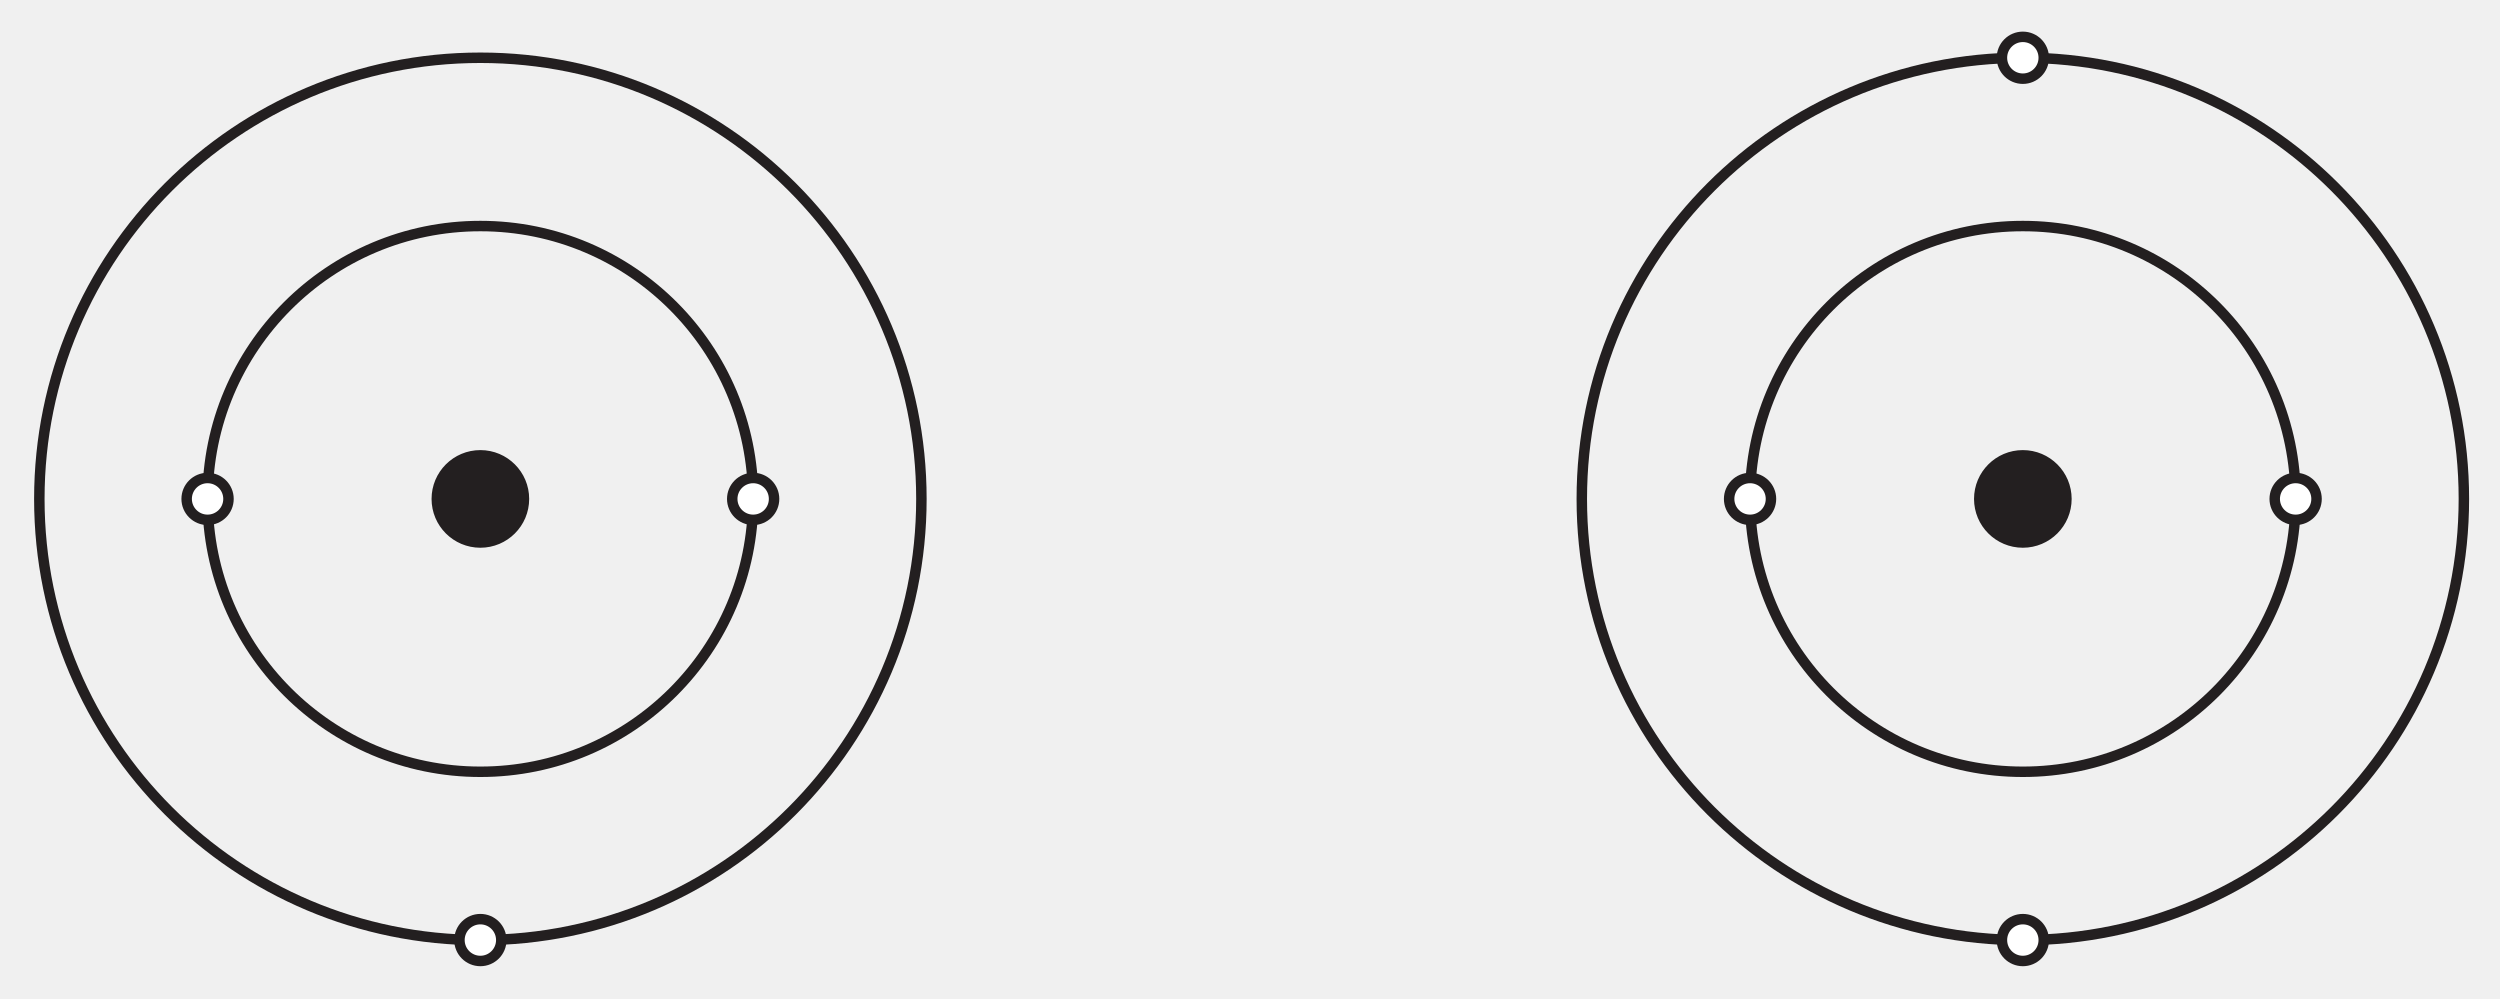
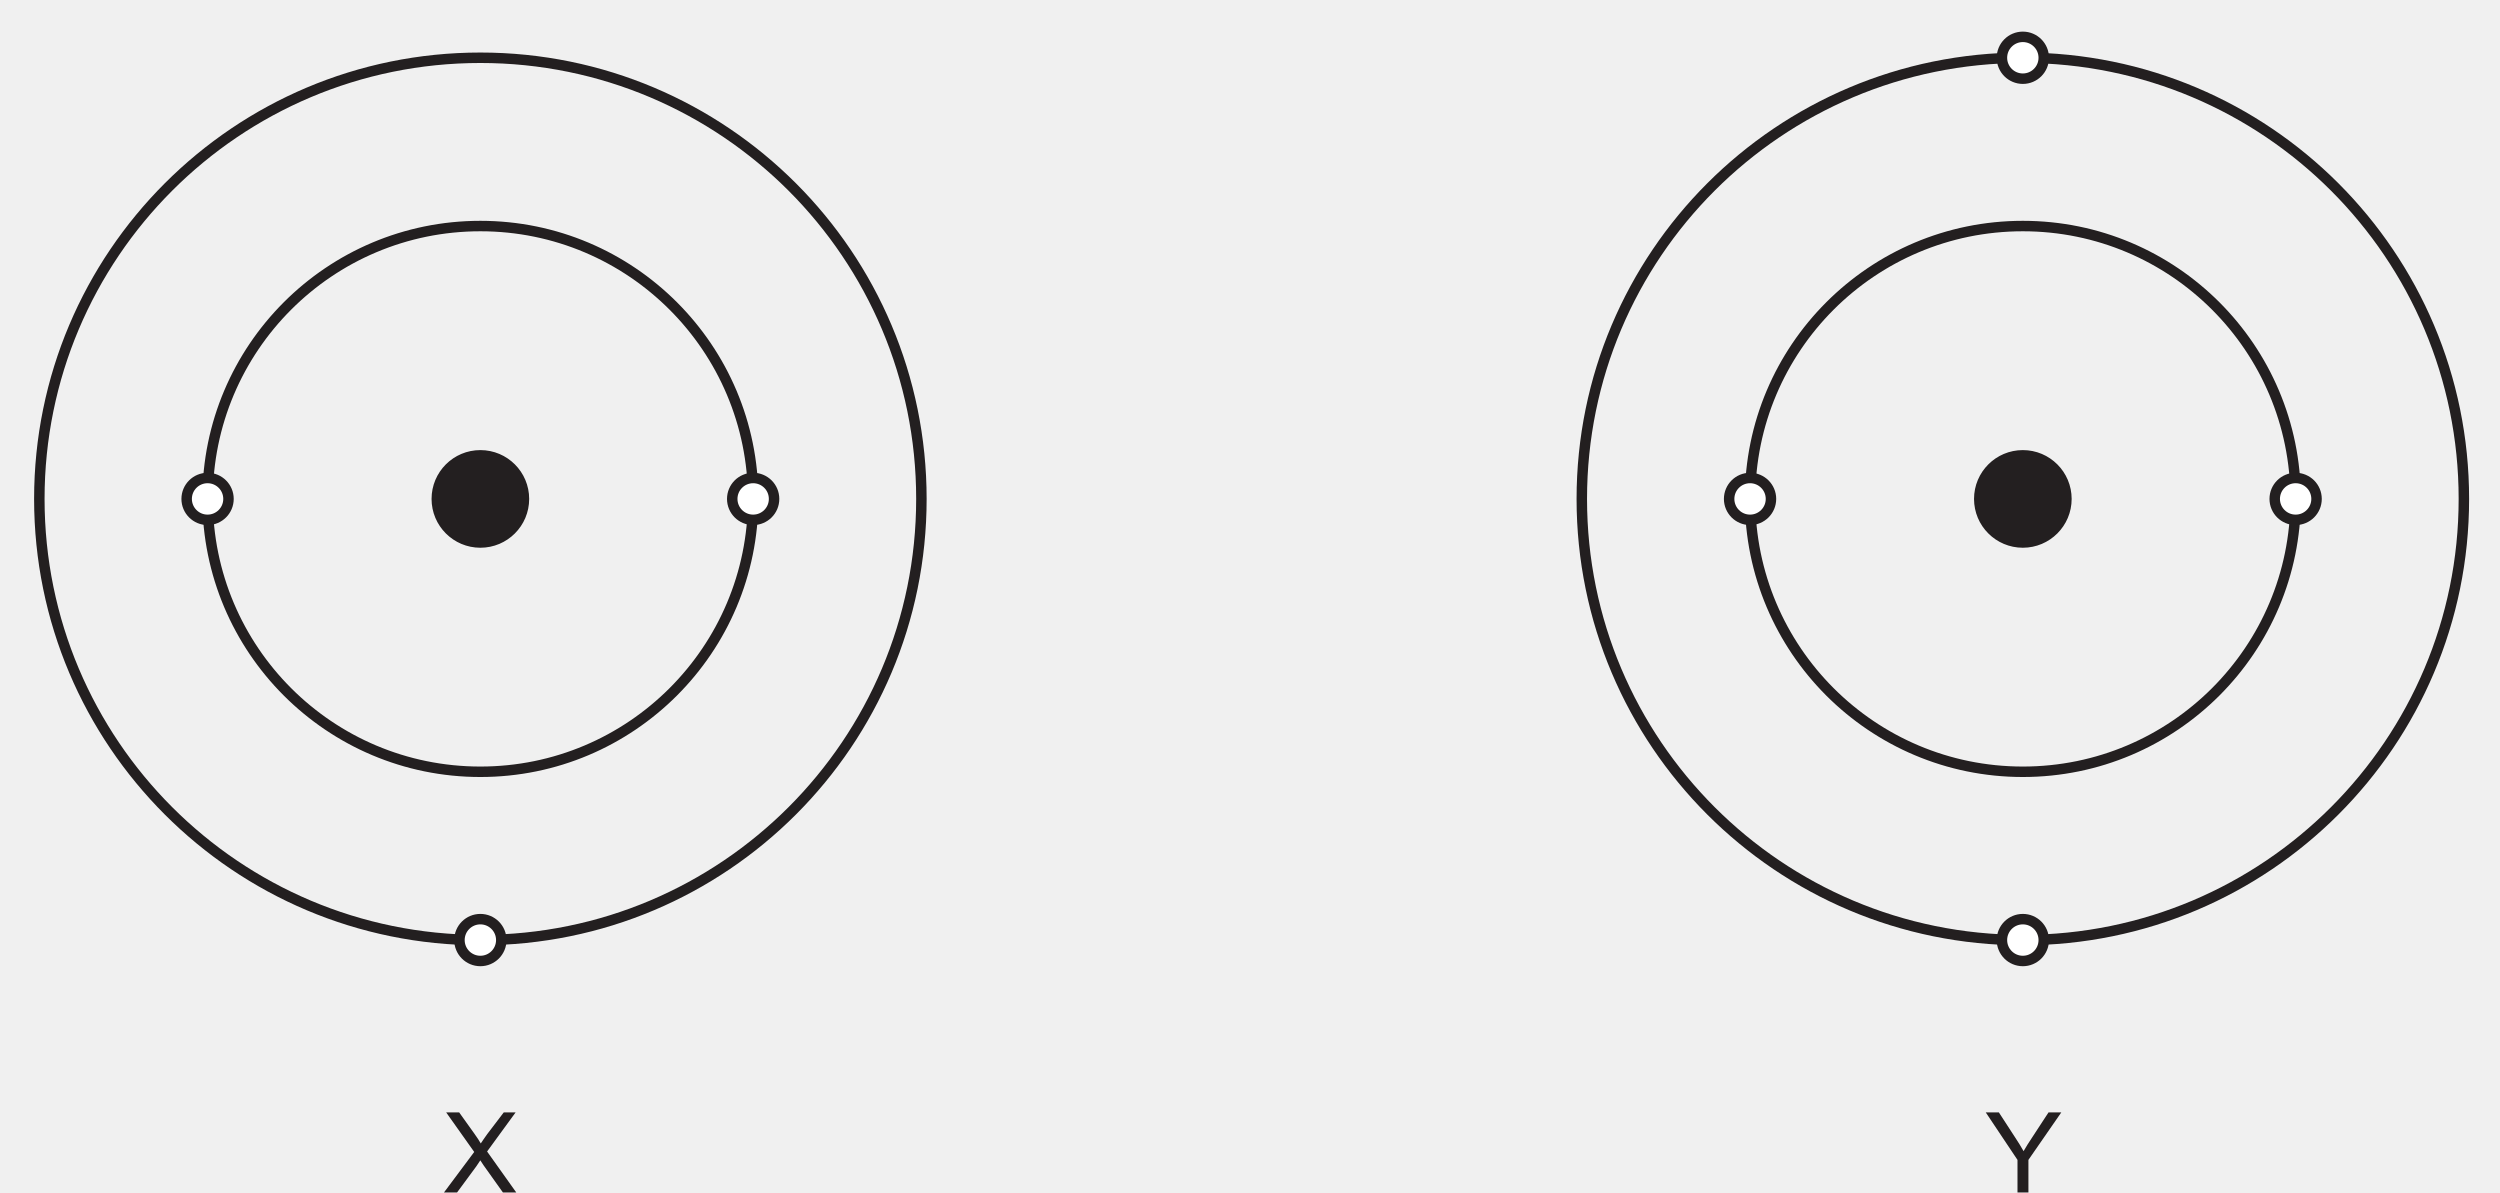
- <svg xmlns="http://www.w3.org/2000/svg" data-id="0625_2019ON_22_q37_figA" data-width-mm="84.31" data-height-mm="33.69" data-measure="false" data-source="0625/22 ON 2019 p13" version="1.1" width="239" height="95.5" viewBox="0 0 239 95.5">
+ <svg xmlns="http://www.w3.org/2000/svg" xmlns:xlink="http://www.w3.org/1999/xlink" data-id="0625_2019ON_22_q37_figA" data-width-mm="84.31" data-height-mm="40.22" data-measure="false" data-source="0625/22 ON 2019 p13" version="1.1" width="239" height="114" viewBox="0 0 239 114">
  <defs>
    <clipPath id="clip_1">
-       <path transform="matrix(1,0,0,-1,-178,744.5)" d="M178 649H417V744.5H178Z" />
+       <path transform="matrix(1,0,0,-1,-178,744.5)" d="M178 630.5H417V744.5H178Z" />
    </clipPath>
    <clipPath id="clip_2">
      <path transform="matrix(1,0,0,-1,-178,744.5)" d="M0 0H595V842H0Z" />
    </clipPath>
    <clipPath id="clip_3">
      <path transform="matrix(1,0,0,-1,-178,744.5)" d="M181.26 626.72H414.047V741.477H181.26Z" />
    </clipPath>
-     <clipPath id="clip_4">
-       <path transform="matrix(1,0,0,-1,-178,744.5)" d="M181.26 626.72H414.047V741.477H181.26Z" />
-     </clipPath>
+     <path id="font_4_18" d="M.117 0 .299 .247C.306 .257 .317 .274 .333 .298 .342 .283 .352 .269 .362 .254L.543 0H.659L.392 .375 .640 .715H.537L.393 .526C.372 .496 .353 .470 .337 .445 .326 .465 .307 .494 .280 .532L.149 .715H.036L.280 .371 .003 0H.117Z" />
    <clipPath id="clip_5">
      <path transform="matrix(1,0,0,-1,-178,744.5)" d="M181.26 626.72H414.047V741.477H181.26Z" />
    </clipPath>
    <clipPath id="clip_6">
+       <path transform="matrix(1,0,0,-1,-178,744.5)" d="M181.26 626.72H414.047V741.477H181.26Z" />
+     </clipPath>
+     <path id="font_4_19" d="M.373 0V.302L.659 .715H.548L.410 .504C.379 .457 .352 .416 .331 .378 .308 .418 .284 .458 .257 .498L.116 .715H.002L.278 .302V0H.373Z" />
+     <clipPath id="clip_7">
      <path transform="matrix(1,0,0,-1,-178,744.5)" d="M212.76 369.2H238.799V381.14H212.76Z" />
    </clipPath>
  </defs>
  <g clip-path="url(#clip_1)">
    <g clip-path="url(#clip_2)">
      <path transform="matrix(1,0,0,-1,-178,744.5)" d="M228.089 696.804C228.089 694.502 226.224 692.636 223.923 692.636 221.622 692.636 219.757 694.502 219.757 696.804 219.757 699.105 221.622 700.971 223.923 700.971 226.224 700.971 228.089 699.105 228.089 696.804" fill="#231f20" />
      <g clip-path="url(#clip_3)">
        <path transform="matrix(1,0,0,-1,-178,744.5)" stroke-width="1" stroke-linecap="butt" stroke-miterlimit="10" stroke-linejoin="miter" fill="none" stroke="#231f20" d="M228.089 696.804C228.089 694.502 226.224 692.636 223.923 692.636 221.622 692.636 219.757 694.502 219.757 696.804 219.757 699.105 221.622 700.971 223.923 700.971 226.224 700.971 228.089 699.105 228.089 696.804ZM250.002 696.804C250.002 682.397 238.326 670.718 223.923 670.718 209.52 670.718 197.844 682.397 197.844 696.804 197.844 711.211 209.52 722.89 223.923 722.89 238.326 722.89 250.002 711.211 250.002 696.804ZM266.086 696.804C266.086 673.512 247.209 654.63 223.923 654.63 200.637 654.63 181.76 673.512 181.76 696.804 181.76 720.096 200.637 738.978 223.923 738.978 247.209 738.978 266.086 720.096 266.086 696.804Z" />
      </g>
      <path transform="matrix(1,0,0,-1,-178,744.5)" d="M252.002 696.804C252.002 695.699 251.107 694.803 250.002 694.803 248.898 694.803 248.002 695.699 248.002 696.804 248.002 697.909 248.898 698.804 250.002 698.804 251.107 698.804 252.002 697.909 252.002 696.804" fill="#ffffff" />
      <path transform="matrix(1,0,0,-1,-178,744.5)" stroke-width="1" stroke-linecap="butt" stroke-miterlimit="10" stroke-linejoin="miter" fill="none" stroke="#231f20" d="M252.002 696.804C252.002 695.699 251.107 694.803 250.002 694.803 248.898 694.803 248.002 695.699 248.002 696.804 248.002 697.909 248.898 698.804 250.002 698.804 251.107 698.804 252.002 697.909 252.002 696.804Z" />
      <path transform="matrix(1,0,0,-1,-178,744.5)" d="M199.844 696.804C199.844 695.699 198.948 694.803 197.844 694.803 196.739 694.803 195.844 695.699 195.844 696.804 195.844 697.909 196.739 698.804 197.844 698.804 198.948 698.804 199.844 697.909 199.844 696.804" fill="#ffffff" />
      <path transform="matrix(1,0,0,-1,-178,744.5)" stroke-width="1" stroke-linecap="butt" stroke-miterlimit="10" stroke-linejoin="miter" fill="none" stroke="#231f20" d="M199.844 696.804C199.844 695.699 198.948 694.803 197.844 694.803 196.739 694.803 195.844 695.699 195.844 696.804 195.844 697.909 196.739 698.804 197.844 698.804 198.948 698.804 199.844 697.909 199.844 696.804Z" />
      <path transform="matrix(1,0,0,-1,-178,744.5)" d="M225.923 654.63C225.923 653.525 225.027 652.63 223.923 652.63 222.819 652.63 221.923 653.525 221.923 654.63 221.923 655.735 222.819 656.63 223.923 656.63 225.027 656.63 225.923 655.735 225.923 654.63" fill="#ffffff" />
      <path transform="matrix(1,0,0,-1,-178,744.5)" stroke-width="1" stroke-linecap="butt" stroke-miterlimit="10" stroke-linejoin="miter" fill="none" stroke="#231f20" d="M225.923 654.63C225.923 653.525 225.027 652.63 223.923 652.63 222.819 652.63 221.923 653.525 221.923 654.63 221.923 655.735 222.819 656.63 223.923 656.63 225.027 656.63 225.923 655.735 225.923 654.63Z" />
+       <use data-text="X" xlink:href="#font_4_18" transform="matrix(10.999,0,0,-11.001,42.255,114.208)" fill="#231f20" />
      <path transform="matrix(1,0,0,-1,-178,744.5)" d="M375.55 696.804C375.55 694.502 373.684 692.636 371.384 692.636 369.083 692.636 367.217 694.502 367.217 696.804 367.217 699.105 369.083 700.971 371.384 700.971 373.684 700.971 375.55 699.105 375.55 696.804" fill="#231f20" />
-       <g clip-path="url(#clip_4)">
+       <g clip-path="url(#clip_5)">
        <path transform="matrix(1,0,0,-1,-178,744.5)" stroke-width="1" stroke-linecap="butt" stroke-miterlimit="10" stroke-linejoin="miter" fill="none" stroke="#231f20" d="M375.55 696.804C375.55 694.502 373.684 692.636 371.384 692.636 369.083 692.636 367.217 694.502 367.217 696.804 367.217 699.105 369.083 700.971 371.384 700.971 373.684 700.971 375.55 699.105 375.55 696.804ZM397.462 696.804C397.462 682.397 385.786 670.718 371.384 670.718 356.981 670.718 345.305 682.397 345.305 696.804 345.305 711.211 356.981 722.89 371.384 722.89 385.786 722.89 397.462 711.211 397.462 696.804ZM413.547 696.804C413.547 673.512 394.67 654.63 371.384 654.63 348.098 654.63 329.22 673.512 329.22 696.804 329.22 720.096 348.098 738.978 371.384 738.978 394.67 738.978 413.547 720.096 413.547 696.804Z" />
      </g>
      <path transform="matrix(1,0,0,-1,-178,744.5)" d="M399.462 696.804C399.462 695.699 398.567 694.803 397.462 694.803 396.358 694.803 395.463 695.699 395.463 696.804 395.463 697.909 396.358 698.804 397.462 698.804 398.567 698.804 399.462 697.909 399.462 696.804" fill="#ffffff" />
      <path transform="matrix(1,0,0,-1,-178,744.5)" stroke-width="1" stroke-linecap="butt" stroke-miterlimit="10" stroke-linejoin="miter" fill="none" stroke="#231f20" d="M399.462 696.804C399.462 695.699 398.567 694.803 397.462 694.803 396.358 694.803 395.463 695.699 395.463 696.804 395.463 697.909 396.358 698.804 397.462 698.804 398.567 698.804 399.462 697.909 399.462 696.804Z" />
      <path transform="matrix(1,0,0,-1,-178,744.5)" d="M347.305 696.804C347.305 695.699 346.409 694.803 345.305 694.803 344.2 694.803 343.305 695.699 343.305 696.804 343.305 697.909 344.2 698.804 345.305 698.804 346.409 698.804 347.305 697.909 347.305 696.804" fill="#ffffff" />
      <path transform="matrix(1,0,0,-1,-178,744.5)" stroke-width="1" stroke-linecap="butt" stroke-miterlimit="10" stroke-linejoin="miter" fill="none" stroke="#231f20" d="M347.305 696.804C347.305 695.699 346.409 694.803 345.305 694.803 344.2 694.803 343.305 695.699 343.305 696.804 343.305 697.909 344.2 698.804 345.305 698.804 346.409 698.804 347.305 697.909 347.305 696.804Z" />
      <path transform="matrix(1,0,0,-1,-178,744.5)" d="M373.383 654.63C373.383 653.525 372.489 652.63 371.384 652.63 370.279 652.63 369.384 653.525 369.384 654.63 369.384 655.735 370.279 656.63 371.384 656.63 372.489 656.63 373.383 655.735 373.383 654.63" fill="#ffffff" />
      <path transform="matrix(1,0,0,-1,-178,744.5)" stroke-width="1" stroke-linecap="butt" stroke-miterlimit="10" stroke-linejoin="miter" fill="none" stroke="#231f20" d="M373.383 654.63C373.383 653.525 372.489 652.63 371.384 652.63 370.279 652.63 369.384 653.525 369.384 654.63 369.384 655.735 370.279 656.63 371.384 656.63 372.489 656.63 373.383 655.735 373.383 654.63Z" />
      <path transform="matrix(1,0,0,-1,-178,744.5)" d="M373.383 738.978C373.383 737.873 372.489 736.977 371.384 736.977 370.279 736.977 369.384 737.873 369.384 738.978 369.384 740.083 370.279 740.978 371.384 740.978 372.489 740.978 373.383 740.083 373.383 738.978" fill="#ffffff" />
-       <g clip-path="url(#clip_5)">
+       <g clip-path="url(#clip_6)">
        <path transform="matrix(1,0,0,-1,-178,744.5)" stroke-width="1" stroke-linecap="butt" stroke-miterlimit="10" stroke-linejoin="miter" fill="none" stroke="#231f20" d="M373.383 738.978C373.383 737.873 372.489 736.977 371.384 736.977 370.279 736.977 369.384 737.873 369.384 738.978 369.384 740.083 370.279 740.978 371.384 740.978 372.489 740.978 373.383 740.083 373.383 738.978Z" />
      </g>
-       <g clip-path="url(#clip_6)" />
+       <use data-text="Y" xlink:href="#font_4_19" transform="matrix(10.999,0,0,-11.001,189.814,114.208)" fill="#231f20" />
+       <g clip-path="url(#clip_7)" />
    </g>
  </g>
</svg>
